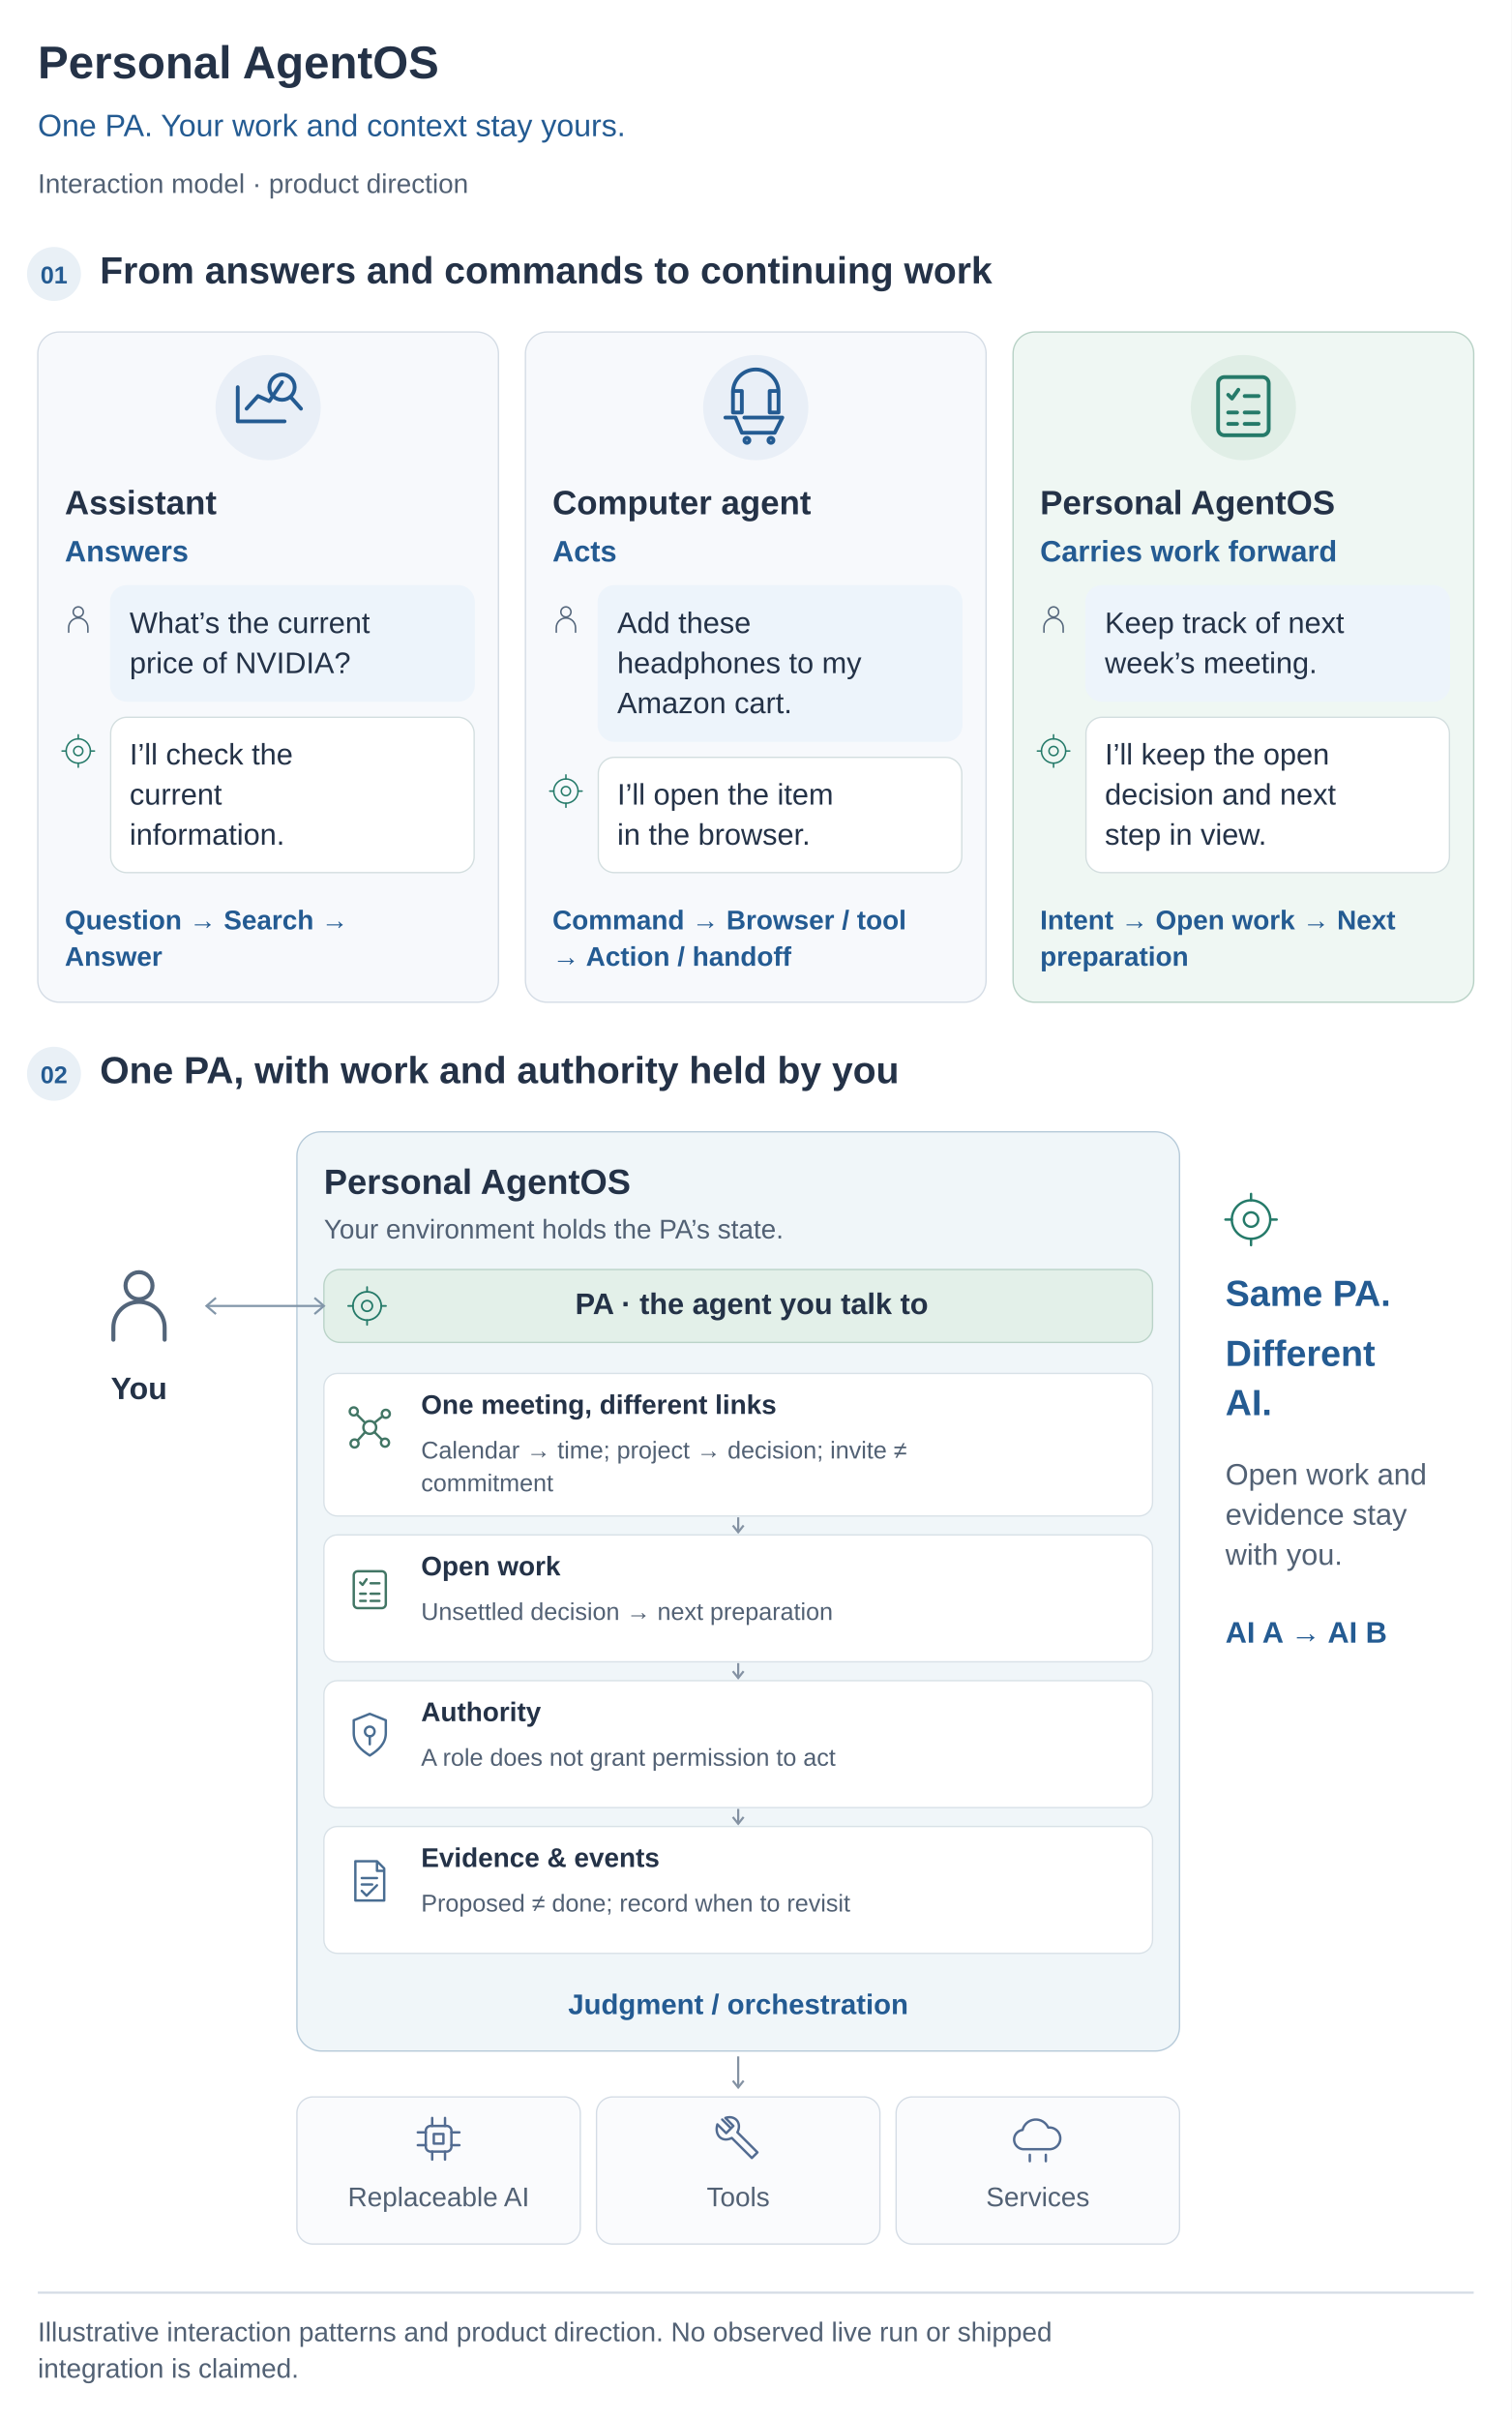
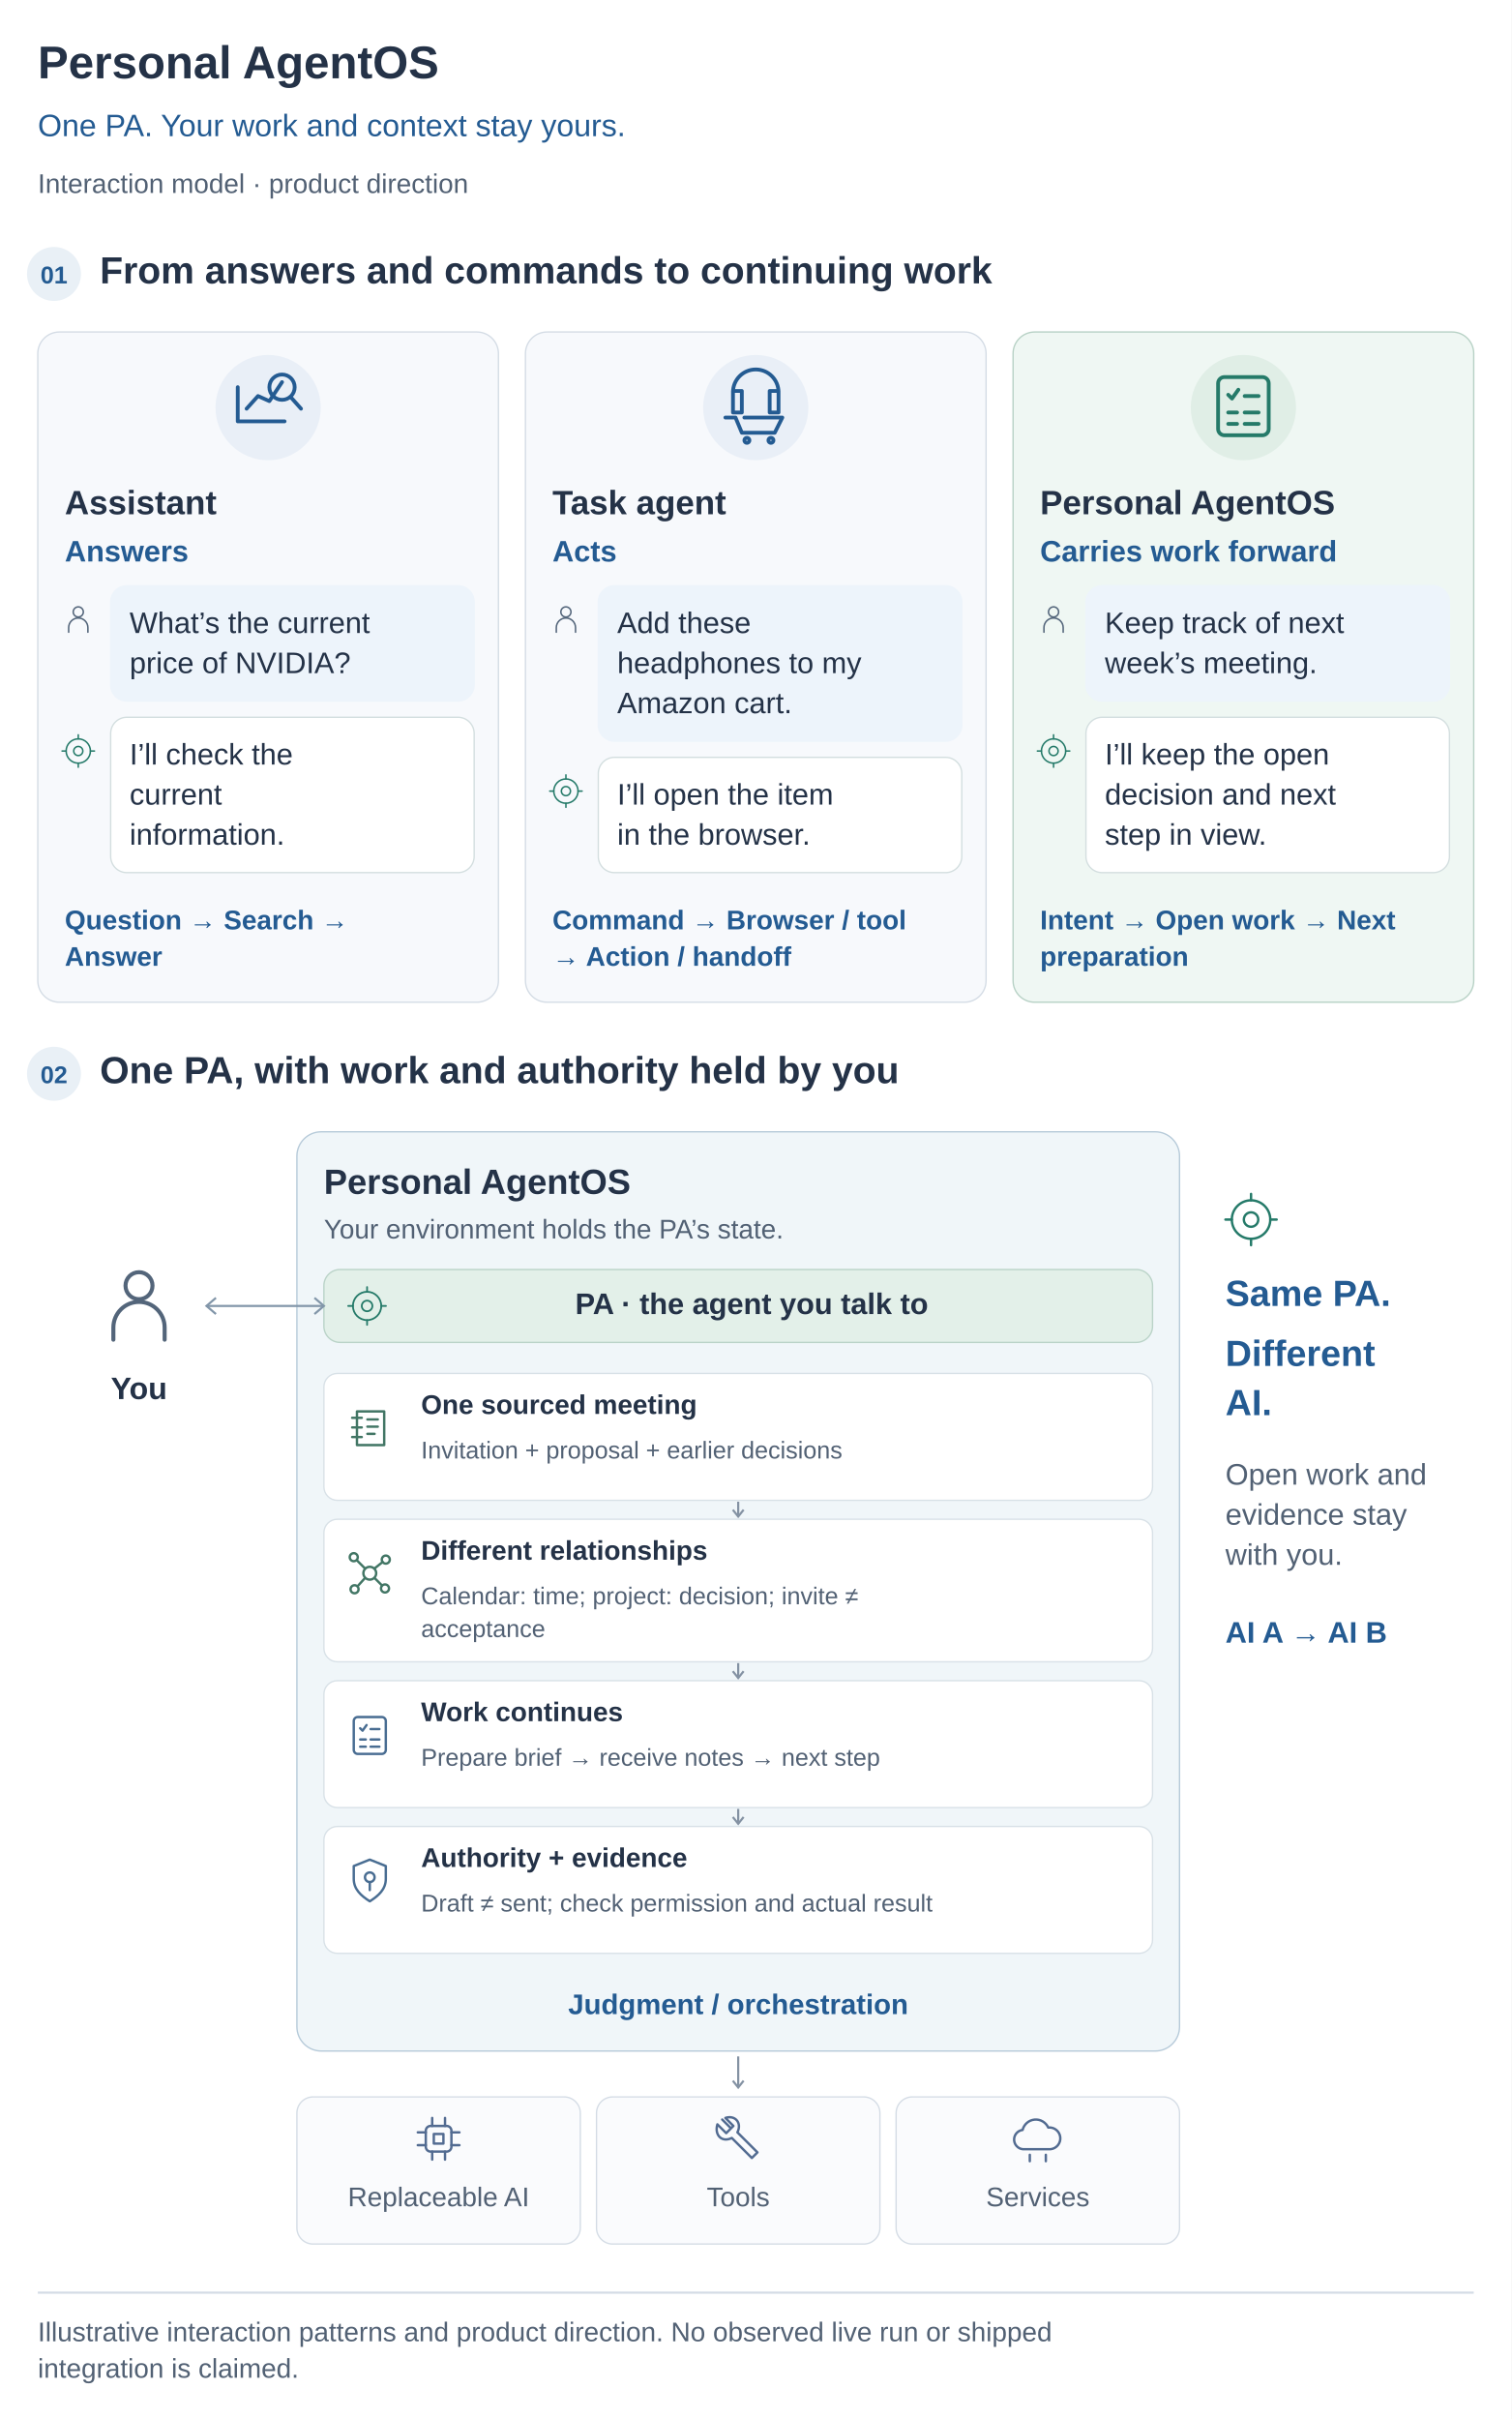
<svg xmlns="http://www.w3.org/2000/svg" width="1120" height="1792" viewBox="0 0 1120 1792" role="img" aria-labelledby="title desc">
  <style>text{font-family:Arial,"Noto Sans",sans-serif;fill:#243247} .bold{font-weight:700} .muted{fill:#526174} .blue{fill:#245b92}</style>
  <rect width="1120" height="1792" fill="#fff" />
  <text x="28" y="58.0" font-size="34" class="bold" text-anchor="start">Personal AgentOS</text>
  <text x="28" y="100.9" font-size="23" class="blue" text-anchor="start">One PA. Your work and context stay yours.</text>
  <text x="28" y="142.95" font-size="20" class="muted" text-anchor="start">Interaction model · product direction</text>
  <circle cx="40" cy="202.95" r="20" fill="#e9f0f6" stroke="none" />
  <text x="40" y="209.95" font-size="18" class="blue bold" text-anchor="middle">01</text>
  <text x="74" y="209.95" font-size="28" class="bold" text-anchor="start">From answers and commands to continuing work</text>
  <rect x="28.0" y="245.95" width="341.333" height="496.5" rx="16" fill="#f7f9fc" stroke="#d4dce5" />
  <circle cx="198.667" cy="301.95" r="39" fill="#e9eff7" stroke="none" />
  <g transform="translate(168.6667 269.95) scale(0.9375)" fill="none" stroke="#245b92" stroke-width="3" stroke-linecap="round" stroke-linejoin="round">
    <path d="M8 45V18m0 27h37M15 35l9-10 9 4 10-15" />
    <circle cx="43" cy="18" r="10" />
    <path d="m50 26 8 9" />
  </g>
  <text x="48.0" y="380.95" font-size="25" class="bold" text-anchor="start">Assistant</text>
  <text x="48.0" y="415.95" font-size="22" class="blue bold" text-anchor="start">Answers</text>
  <g transform="translate(46.0 446.95) scale(0.375)" fill="none" stroke="#53657a" stroke-width="3" stroke-linecap="round" stroke-linejoin="round">
    <circle cx="32" cy="17" r="10" />
    <path d="M13 57v-9a19 19 0 0 1 38 0v9" />
  </g>
  <rect x="82.0" y="433.95" width="269.333" height="85.4" rx="12" fill="#edf4fb" stroke="#edf4fb" />
  <text x="96.0" y="468.95" font-size="22" class="" text-anchor="start">What’s the current</text>
  <text x="96.0" y="498.65" font-size="22" class="" text-anchor="start">price of NVIDIA?</text>
  <g transform="translate(46.0 544.35) scale(0.375)" fill="none" stroke="#257a69" stroke-width="3" stroke-linecap="round" stroke-linejoin="round">
    <circle cx="32" cy="32" r="24" />
    <circle cx="32" cy="32" r="9" />
    <path d="M32 0v8m0 48v8M0 32h8m48 0h8" />
  </g>
  <rect x="82.0" y="531.35" width="269.333" height="115.1" rx="12" fill="#ffffff" stroke="#d3dedf" />
  <text x="96.0" y="566.35" font-size="22" class="" text-anchor="start">I’ll check the</text>
  <text x="96.0" y="596.05" font-size="22" class="" text-anchor="start">current</text>
  <text x="96.0" y="625.75" font-size="22" class="" text-anchor="start">information.</text>
  <text x="48.0" y="688.45" font-size="20" class="blue bold" text-anchor="start">Question → Search →</text>
  <text x="48.0" y="715.45" font-size="20" class="blue bold" text-anchor="start">Answer</text>
  <rect x="389.333" y="245.95" width="341.333" height="496.5" rx="16" fill="#f7f9fc" stroke="#d4dce5" />
  <circle cx="560.0" cy="301.95" r="39" fill="#e9eff7" stroke="none" />
  <g transform="translate(530.0 269.95) scale(0.9375)" fill="none" stroke="#245b92" stroke-width="3" stroke-linecap="round" stroke-linejoin="round">
    <path d="M14 29v-7a18 18 0 0 1 36 0v7M14 21h7v17h-7zm29 0h7v17h-7zM8 42h8l5 12h26l6-12H23" />
    <circle cx="25" cy="60" r="2" />
    <circle cx="44" cy="60" r="2" />
  </g>
-   <text x="409.333" y="380.95" font-size="25" class="bold" text-anchor="start">Computer agent</text>
+   <text x="409.333" y="380.95" font-size="25" class="bold" text-anchor="start">Task agent</text>
  <text x="409.333" y="415.95" font-size="22" class="blue bold" text-anchor="start">Acts</text>
  <g transform="translate(407.3333 446.95) scale(0.375)" fill="none" stroke="#53657a" stroke-width="3" stroke-linecap="round" stroke-linejoin="round">
    <circle cx="32" cy="17" r="10" />
    <path d="M13 57v-9a19 19 0 0 1 38 0v9" />
  </g>
  <rect x="443.333" y="433.95" width="269.333" height="115.1" rx="12" fill="#edf4fb" stroke="#edf4fb" />
  <text x="457.333" y="468.95" font-size="22" class="" text-anchor="start">Add these</text>
  <text x="457.333" y="498.65" font-size="22" class="" text-anchor="start">headphones to my</text>
  <text x="457.333" y="528.35" font-size="22" class="" text-anchor="start">Amazon cart.</text>
  <g transform="translate(407.3333 574.05) scale(0.375)" fill="none" stroke="#257a69" stroke-width="3" stroke-linecap="round" stroke-linejoin="round">
    <circle cx="32" cy="32" r="24" />
    <circle cx="32" cy="32" r="9" />
    <path d="M32 0v8m0 48v8M0 32h8m48 0h8" />
  </g>
  <rect x="443.333" y="561.05" width="269.333" height="85.4" rx="12" fill="#ffffff" stroke="#d3dedf" />
  <text x="457.333" y="596.05" font-size="22" class="" text-anchor="start">I’ll open the item</text>
  <text x="457.333" y="625.75" font-size="22" class="" text-anchor="start">in the browser.</text>
  <text x="409.333" y="688.45" font-size="20" class="blue bold" text-anchor="start">Command → Browser / tool</text>
  <text x="409.333" y="715.45" font-size="20" class="blue bold" text-anchor="start">→ Action / handoff</text>
  <rect x="750.667" y="245.95" width="341.333" height="496.5" rx="16" fill="#eff7f3" stroke="#b7d1c5" />
  <circle cx="921.333" cy="301.95" r="39" fill="#e0eee6" stroke="none" />
  <g transform="translate(891.3333 269.95) scale(0.9375)" fill="none" stroke="#257a69" stroke-width="3" stroke-linecap="round" stroke-linejoin="round">
    <rect x="12" y="10" width="40" height="46" rx="5" />
    <path d="m20 24 3 3 5-7m5 5h11M20 38h7m6 0h11M20 47h7m6 0h11" />
  </g>
  <text x="770.667" y="380.95" font-size="25" class="bold" text-anchor="start">Personal AgentOS</text>
  <text x="770.667" y="415.95" font-size="22" class="blue bold" text-anchor="start">Carries work forward</text>
  <g transform="translate(768.6667 446.95) scale(0.375)" fill="none" stroke="#53657a" stroke-width="3" stroke-linecap="round" stroke-linejoin="round">
    <circle cx="32" cy="17" r="10" />
    <path d="M13 57v-9a19 19 0 0 1 38 0v9" />
  </g>
  <rect x="804.667" y="433.95" width="269.333" height="85.4" rx="12" fill="#edf4fb" stroke="#edf4fb" />
  <text x="818.667" y="468.95" font-size="22" class="" text-anchor="start">Keep track of next</text>
  <text x="818.667" y="498.65" font-size="22" class="" text-anchor="start">week’s meeting.</text>
  <g transform="translate(768.6667 544.35) scale(0.375)" fill="none" stroke="#257a69" stroke-width="3" stroke-linecap="round" stroke-linejoin="round">
    <circle cx="32" cy="32" r="24" />
    <circle cx="32" cy="32" r="9" />
    <path d="M32 0v8m0 48v8M0 32h8m48 0h8" />
  </g>
  <rect x="804.667" y="531.35" width="269.333" height="115.1" rx="12" fill="#ffffff" stroke="#d3dedf" />
  <text x="818.667" y="566.35" font-size="22" class="" text-anchor="start">I’ll keep the open</text>
  <text x="818.667" y="596.05" font-size="22" class="" text-anchor="start">decision and next</text>
  <text x="818.667" y="625.75" font-size="22" class="" text-anchor="start">step in view.</text>
  <text x="770.667" y="688.45" font-size="20" class="blue bold" text-anchor="start">Intent → Open work → Next</text>
  <text x="770.667" y="715.45" font-size="20" class="blue bold" text-anchor="start">preparation</text>
  <circle cx="40" cy="795.45" r="20" fill="#e9f0f6" stroke="none" />
  <text x="40" y="802.45" font-size="18" class="blue bold" text-anchor="middle">02</text>
  <text x="74" y="802.45" font-size="28" class="bold" text-anchor="start">One PA, with work and authority held by you</text>
  <g transform="translate(71 935.45) scale(1.0)" fill="none" stroke="#53657a" stroke-width="3" stroke-linecap="round" stroke-linejoin="round">
    <circle cx="32" cy="17" r="10" />
    <path d="M13 57v-9a19 19 0 0 1 38 0v9" />
  </g>
  <text x="103" y="1036.45" font-size="23" class="bold" text-anchor="middle">You</text>
  <rect x="220" y="838.45" width="654" height="680.95" rx="18" fill="#f0f6f9" stroke="#b6cad9" />
  <text x="240" y="884.45" font-size="26" class="bold" text-anchor="start">Personal AgentOS</text>
  <text x="240" y="917.45" font-size="20" class="muted" text-anchor="start">Your environment holds the PA’s state.</text>
  <rect x="240" y="940.45" width="614" height="54" rx="12" fill="#e3f0e9" stroke="#bad3c8" />
  <g transform="translate(258 953.45) scale(0.4375)" fill="none" stroke="#257a69" stroke-width="3" stroke-linecap="round" stroke-linejoin="round">
    <circle cx="32" cy="32" r="24" />
    <circle cx="32" cy="32" r="9" />
    <path d="M32 0v8m0 48v8M0 32h8m48 0h8" />
  </g>
  <text x="557.0" y="973.45" font-size="22" class="bold" text-anchor="middle">PA · the agent you talk to</text>
  <path d="M153 967.45H240" fill="none" stroke="#8296a9" stroke-width="1.6" />
  <path d="M160 961.45L153 967.45L160 973.45M233 961.45L240 967.45L233 973.45" fill="none" stroke="#8296a9" stroke-width="1.6" />
-   <rect x="240" y="1017.45" width="614" height="105.6" rx="10" fill="#fff" stroke="#d8e1e7" />
+   <rect x="240" y="1017.45" width="614" height="94" rx="10" fill="#fff" stroke="#d8e1e7" />
  <g transform="translate(255 1038.45) scale(0.59375)" fill="none" stroke="#427665" stroke-width="3" stroke-linecap="round" stroke-linejoin="round">
+     <path d="M16 12h34v42H16zM10 20h12m-12 12h12m-12 12h12M29 22h13m-13 9h13m-13 9h9" />
+   </g>
+   <text x="312" y="1047.45" font-size="20" class="bold" text-anchor="start">One sourced meeting</text>
+   <text x="312" y="1080.45" font-size="18" class="muted" text-anchor="start">Invitation + proposal + earlier decisions</text>
+   <path d="M547.0 1112.45 L547.0 1123.45" fill="none" stroke="#8492a3" stroke-width="1.6" />
+   <path d="M543.0 1118.45 L547.0 1123.45 L551.0 1118.45" fill="none" stroke="#8492a3" stroke-width="1.6" />
+   <rect x="240" y="1125.45" width="614" height="105.6" rx="10" fill="#fff" stroke="#d8e1e7" />
+   <g transform="translate(255 1146.45) scale(0.59375)" fill="none" stroke="#427665" stroke-width="3" stroke-linecap="round" stroke-linejoin="round">
    <circle cx="32" cy="32" r="8" />
    <circle cx="12" cy="12" r="5" />
    <circle cx="52" cy="15" r="5" />
    <circle cx="13" cy="52" r="5" />
    <circle cx="51" cy="51" r="5" />
    <path d="m16 16 10 10m12 0 10-8M17 48l9-10m12 0 9 9" />
  </g>
-   <text x="312" y="1047.45" font-size="20" class="bold" text-anchor="start">One meeting, different links</text>
-   <text x="312" y="1080.45" font-size="18" class="muted" text-anchor="start">Calendar → time; project → decision; invite ≠</text>
-   <text x="312" y="1104.75" font-size="18" class="muted" text-anchor="start">commitment</text>
-   <path d="M547.0 1124.05 L547.0 1135.05" fill="none" stroke="#8492a3" stroke-width="1.6" />
-   <path d="M543.0 1130.05 L547.0 1135.05 L551.0 1130.05" fill="none" stroke="#8492a3" stroke-width="1.6" />
-   <rect x="240" y="1137.05" width="614" height="94" rx="10" fill="#fff" stroke="#d8e1e7" />
-   <g transform="translate(255 1158.05) scale(0.59375)" fill="none" stroke="#427665" stroke-width="3" stroke-linecap="round" stroke-linejoin="round">
-     <rect x="12" y="10" width="40" height="46" rx="5" />
-     <path d="m20 24 3 3 5-7m5 5h11M20 38h7m6 0h11M20 47h7m6 0h11" />
-   </g>
-   <text x="312" y="1167.05" font-size="20" class="bold" text-anchor="start">Open work</text>
-   <text x="312" y="1200.05" font-size="18" class="muted" text-anchor="start">Unsettled decision → next preparation</text>
+   <text x="312" y="1155.45" font-size="20" class="bold" text-anchor="start">Different relationships</text>
+   <text x="312" y="1188.45" font-size="18" class="muted" text-anchor="start">Calendar: time; project: decision; invite ≠</text>
+   <text x="312" y="1212.75" font-size="18" class="muted" text-anchor="start">acceptance</text>
  <path d="M547.0 1232.05 L547.0 1243.05" fill="none" stroke="#8492a3" stroke-width="1.6" />
  <path d="M543.0 1238.05 L547.0 1243.05 L551.0 1238.05" fill="none" stroke="#8492a3" stroke-width="1.6" />
  <rect x="240" y="1245.05" width="614" height="94" rx="10" fill="#fff" stroke="#d8e1e7" />
  <g transform="translate(255 1266.05) scale(0.59375)" fill="none" stroke="#496d92" stroke-width="3" stroke-linecap="round" stroke-linejoin="round">
+     <rect x="12" y="10" width="40" height="46" rx="5" />
+     <path d="m20 24 3 3 5-7m5 5h11M20 38h7m6 0h11M20 47h7m6 0h11" />
+   </g>
+   <text x="312" y="1275.05" font-size="20" class="bold" text-anchor="start">Work continues</text>
+   <text x="312" y="1308.05" font-size="18" class="muted" text-anchor="start">Prepare brief → receive notes → next step</text>
+   <path d="M547.0 1340.05 L547.0 1351.05" fill="none" stroke="#8492a3" stroke-width="1.6" />
+   <path d="M543.0 1346.05 L547.0 1351.05 L551.0 1346.05" fill="none" stroke="#8492a3" stroke-width="1.6" />
+   <rect x="240" y="1353.05" width="614" height="94" rx="10" fill="#fff" stroke="#d8e1e7" />
+   <g transform="translate(255 1374.05) scale(0.59375)" fill="none" stroke="#496d92" stroke-width="3" stroke-linecap="round" stroke-linejoin="round">
    <path d="M32 6 52 14v16c0 13-9 21-20 28-11-7-20-15-20-28V14z" />
    <circle cx="32" cy="28" r="6" />
    <path d="M32 34v10" />
  </g>
-   <text x="312" y="1275.05" font-size="20" class="bold" text-anchor="start">Authority</text>
-   <text x="312" y="1308.05" font-size="18" class="muted" text-anchor="start">A role does not grant permission to act</text>
-   <path d="M547.0 1340.05 L547.0 1351.05" fill="none" stroke="#8492a3" stroke-width="1.6" />
-   <path d="M543.0 1346.05 L547.0 1351.05 L551.0 1346.05" fill="none" stroke="#8492a3" stroke-width="1.6" />
-   <rect x="240" y="1353.05" width="614" height="94" rx="10" fill="#fff" stroke="#d8e1e7" />
-   <g transform="translate(255 1374.05) scale(0.59375)" fill="none" stroke="#496d92" stroke-width="3" stroke-linecap="round" stroke-linejoin="round">
-     <path d="M14 8h27l9 9v40H14zM41 8v12h9M22 29h19m-19 8h13m-13 8 6 6 13-13" />
-   </g>
-   <text x="312" y="1383.05" font-size="20" class="bold" text-anchor="start">Evidence &amp; events</text>
-   <text x="312" y="1416.05" font-size="18" class="muted" text-anchor="start">Proposed ≠ done; record when to revisit</text>
+   <text x="312" y="1383.05" font-size="20" class="bold" text-anchor="start">Authority + evidence</text>
+   <text x="312" y="1416.05" font-size="18" class="muted" text-anchor="start">Draft ≠ sent; check permission and actual result</text>
  <text x="547.0" y="1492.05" font-size="21" class="blue bold" text-anchor="middle">Judgment / orchestration</text>
  <path d="M547.0 1523.4 L547.0 1546.4" fill="none" stroke="#8492a3" stroke-width="1.6" />
  <path d="M543.0 1541.4 L547.0 1546.4 L551.0 1541.4" fill="none" stroke="#8492a3" stroke-width="1.6" />
  <rect x="220.0" y="1553.4" width="210.0" height="109" rx="12" fill="#fafbfd" stroke="#d4dce5" />
  <g transform="translate(306.0 1565.4) scale(0.59375)" fill="none" stroke="#526b91" stroke-width="3" stroke-linecap="round" stroke-linejoin="round">
    <rect x="16" y="16" width="32" height="32" rx="6" />
    <path d="M24 6v10m16-10v10M24 48v10m16-10v10M6 24h10M6 40h10m32-16h10M48 40h10M26 26h12v12H26z" />
  </g>
  <text x="325.0" y="1634.4" font-size="20" class="muted" text-anchor="middle">Replaceable AI</text>
  <rect x="442.0" y="1553.4" width="210.0" height="109" rx="12" fill="#fafbfd" stroke="#d4dce5" />
  <g transform="translate(528.0 1565.4) scale(0.59375)" fill="none" stroke="#526b91" stroke-width="3" stroke-linecap="round" stroke-linejoin="round">
    <path d="m12 8 11 11-6 6L6 14c-4 14 6 23 18 17l25 25 7-7-25-25C37 12 28 2 16 6l10 10-7 7" />
  </g>
  <text x="547.0" y="1634.4" font-size="20" class="muted" text-anchor="middle">Tools</text>
  <rect x="664.0" y="1553.4" width="210.0" height="109" rx="12" fill="#fafbfd" stroke="#d4dce5" />
  <g transform="translate(750.0 1565.4) scale(0.59375)" fill="none" stroke="#526b91" stroke-width="3" stroke-linecap="round" stroke-linejoin="round">
    <path d="M16 45a12 12 0 0 1-3-24 17 17 0 0 1 32-3 13 13 0 0 1 3 27H16zM22 52v8m20-8v8" />
  </g>
  <text x="769.0" y="1634.4" font-size="20" class="muted" text-anchor="middle">Services</text>
  <g transform="translate(908 884.45) scale(0.59375)" fill="none" stroke="#257a69" stroke-width="3" stroke-linecap="round" stroke-linejoin="round">
    <circle cx="32" cy="32" r="24" />
    <circle cx="32" cy="32" r="9" />
    <path d="M32 0v8m0 48v8M0 32h8m48 0h8" />
  </g>
  <text x="908" y="967.45" font-size="27" class="blue bold" text-anchor="start">Same PA.</text>
  <text x="908" y="1011.9" font-size="27" class="blue bold" text-anchor="start">Different</text>
  <text x="908" y="1048.35" font-size="27" class="blue bold" text-anchor="start">AI.</text>
  <text x="908" y="1099.8" font-size="22" class="muted" text-anchor="start">Open work and</text>
  <text x="908" y="1129.5" font-size="22" class="muted" text-anchor="start">evidence stay</text>
  <text x="908" y="1159.2" font-size="22" class="muted" text-anchor="start">with you.</text>
  <text x="908" y="1216.9" font-size="22" class="blue bold" text-anchor="start">AI A → AI B</text>
  <path d="M28 1698.4H1092" fill="none" stroke="#d4dce5" stroke-width="1.6" />
  <text x="28" y="1734.4" font-size="20" class="muted" text-anchor="start">Illustrative interaction patterns and product direction. No observed live run or shipped</text>
  <text x="28" y="1761.4" font-size="20" class="muted" text-anchor="start">integration is claimed.</text>
</svg>
